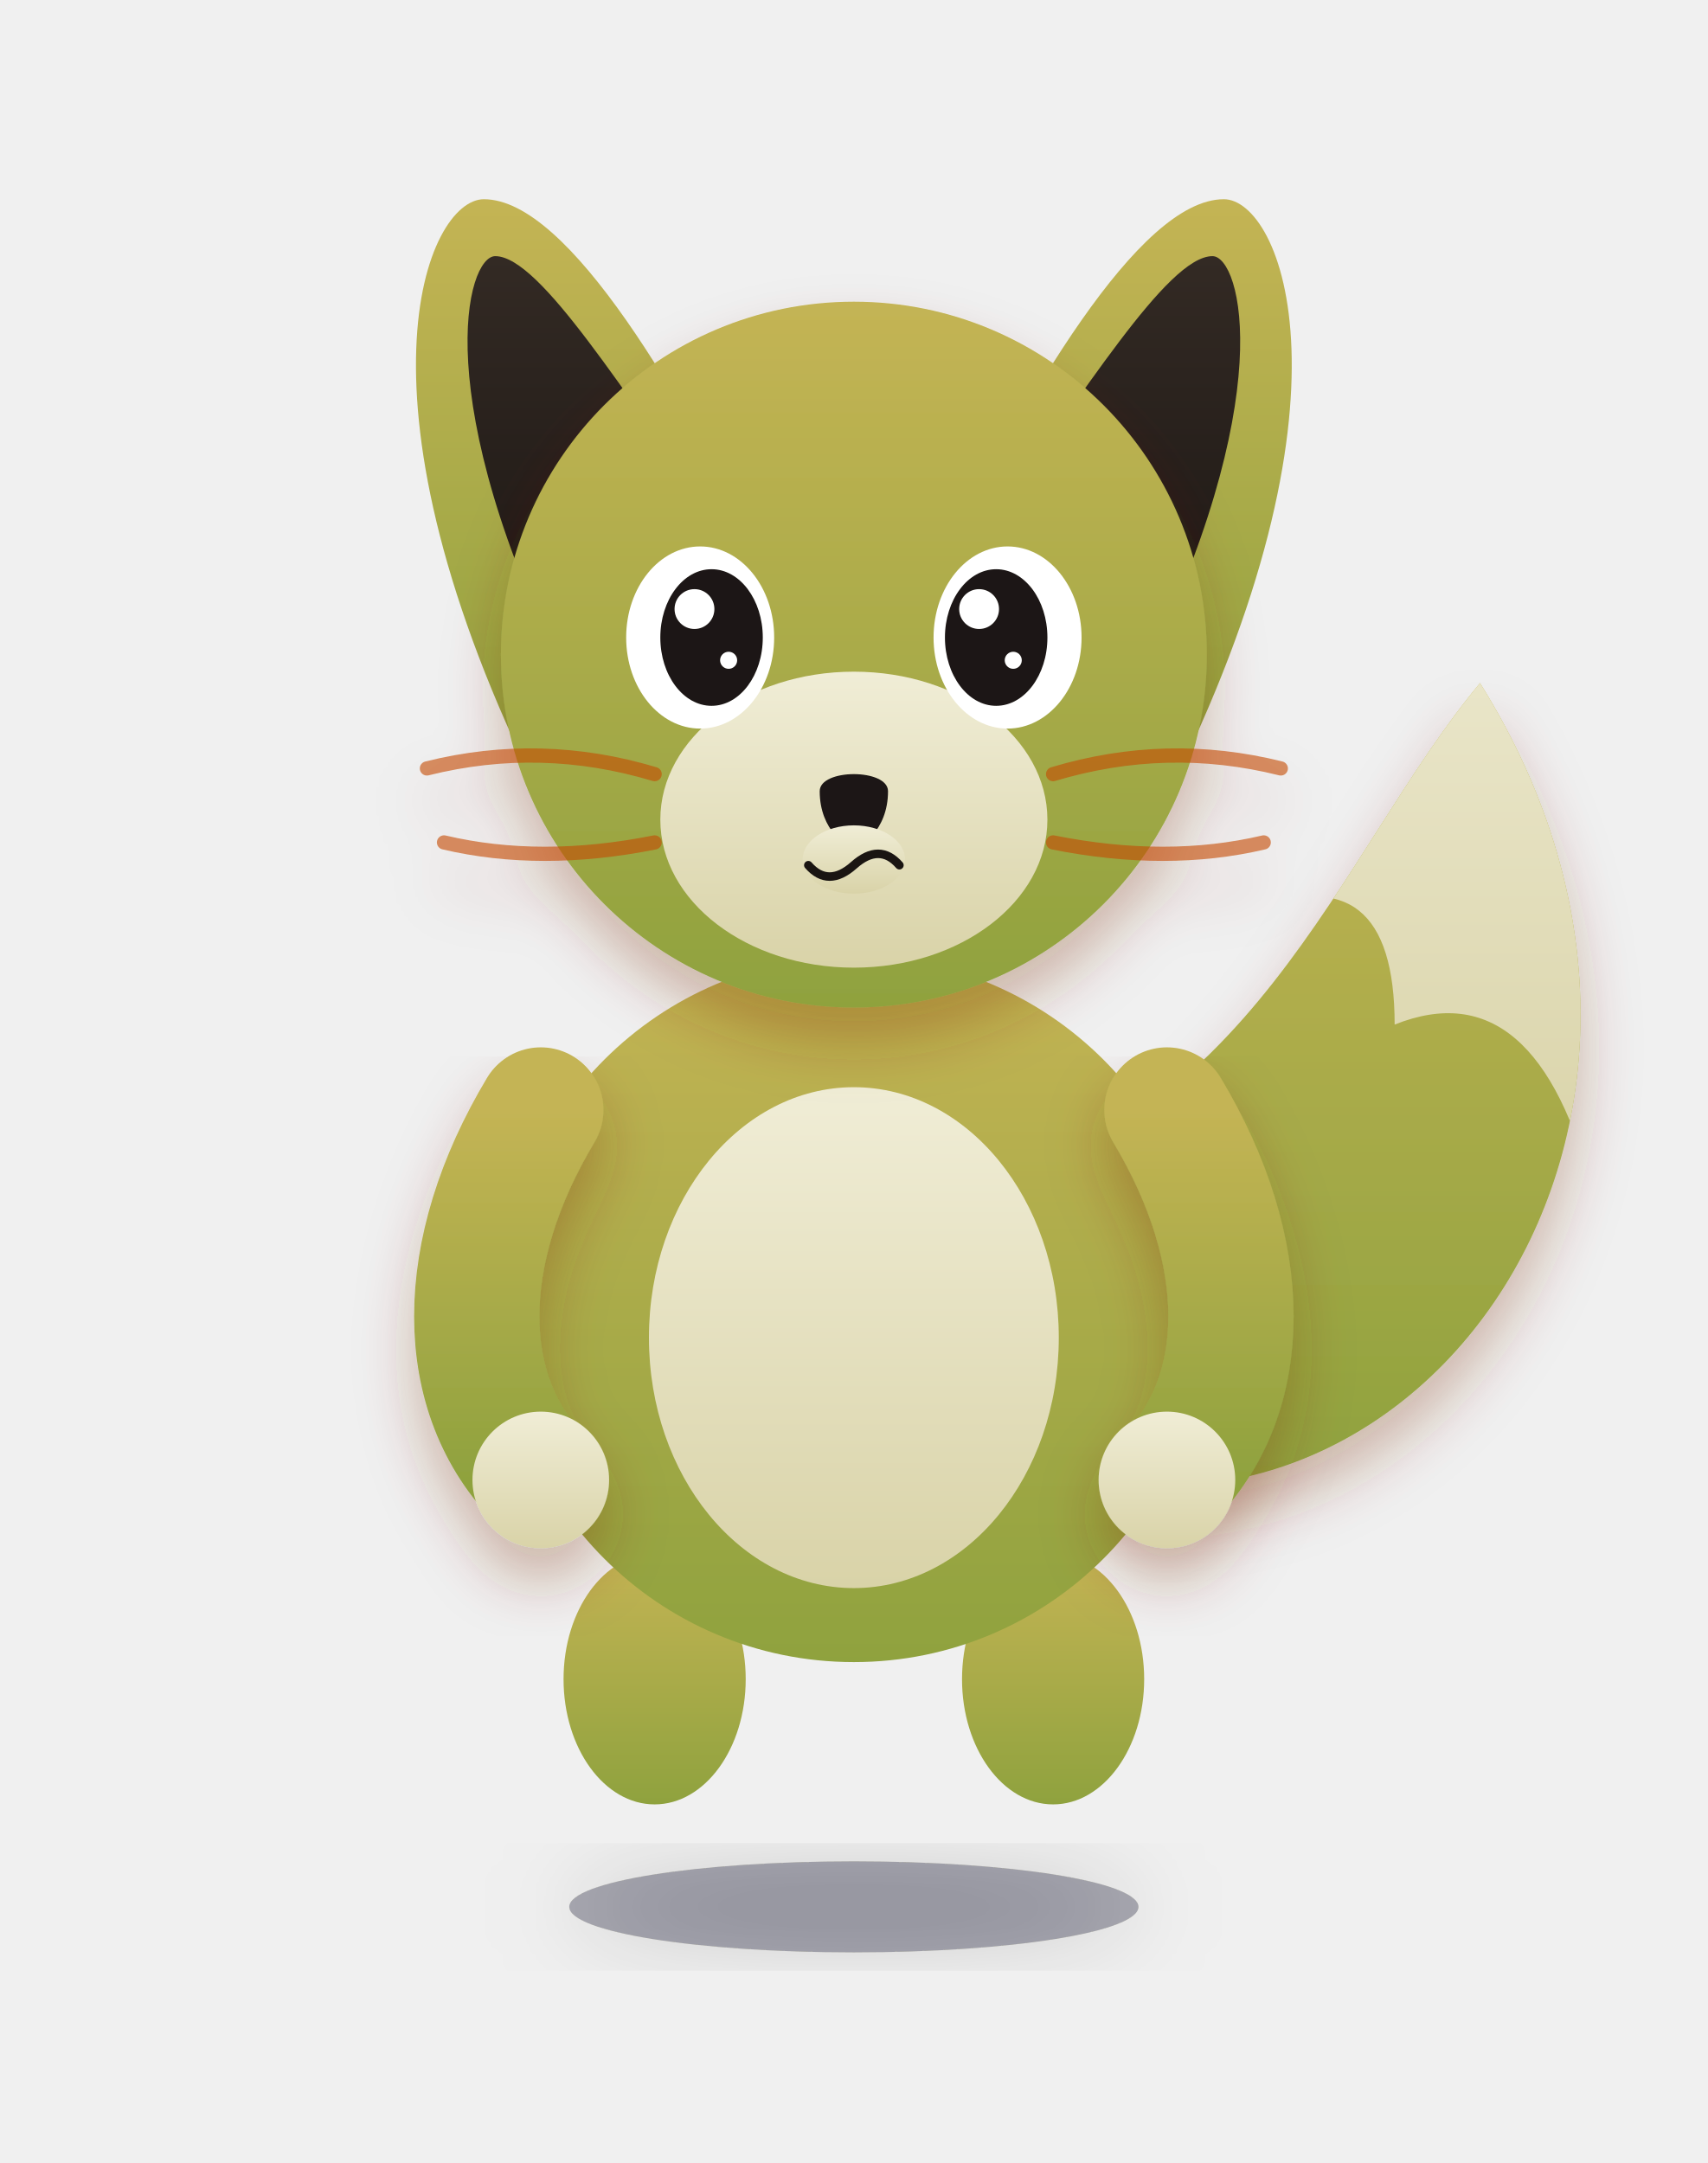
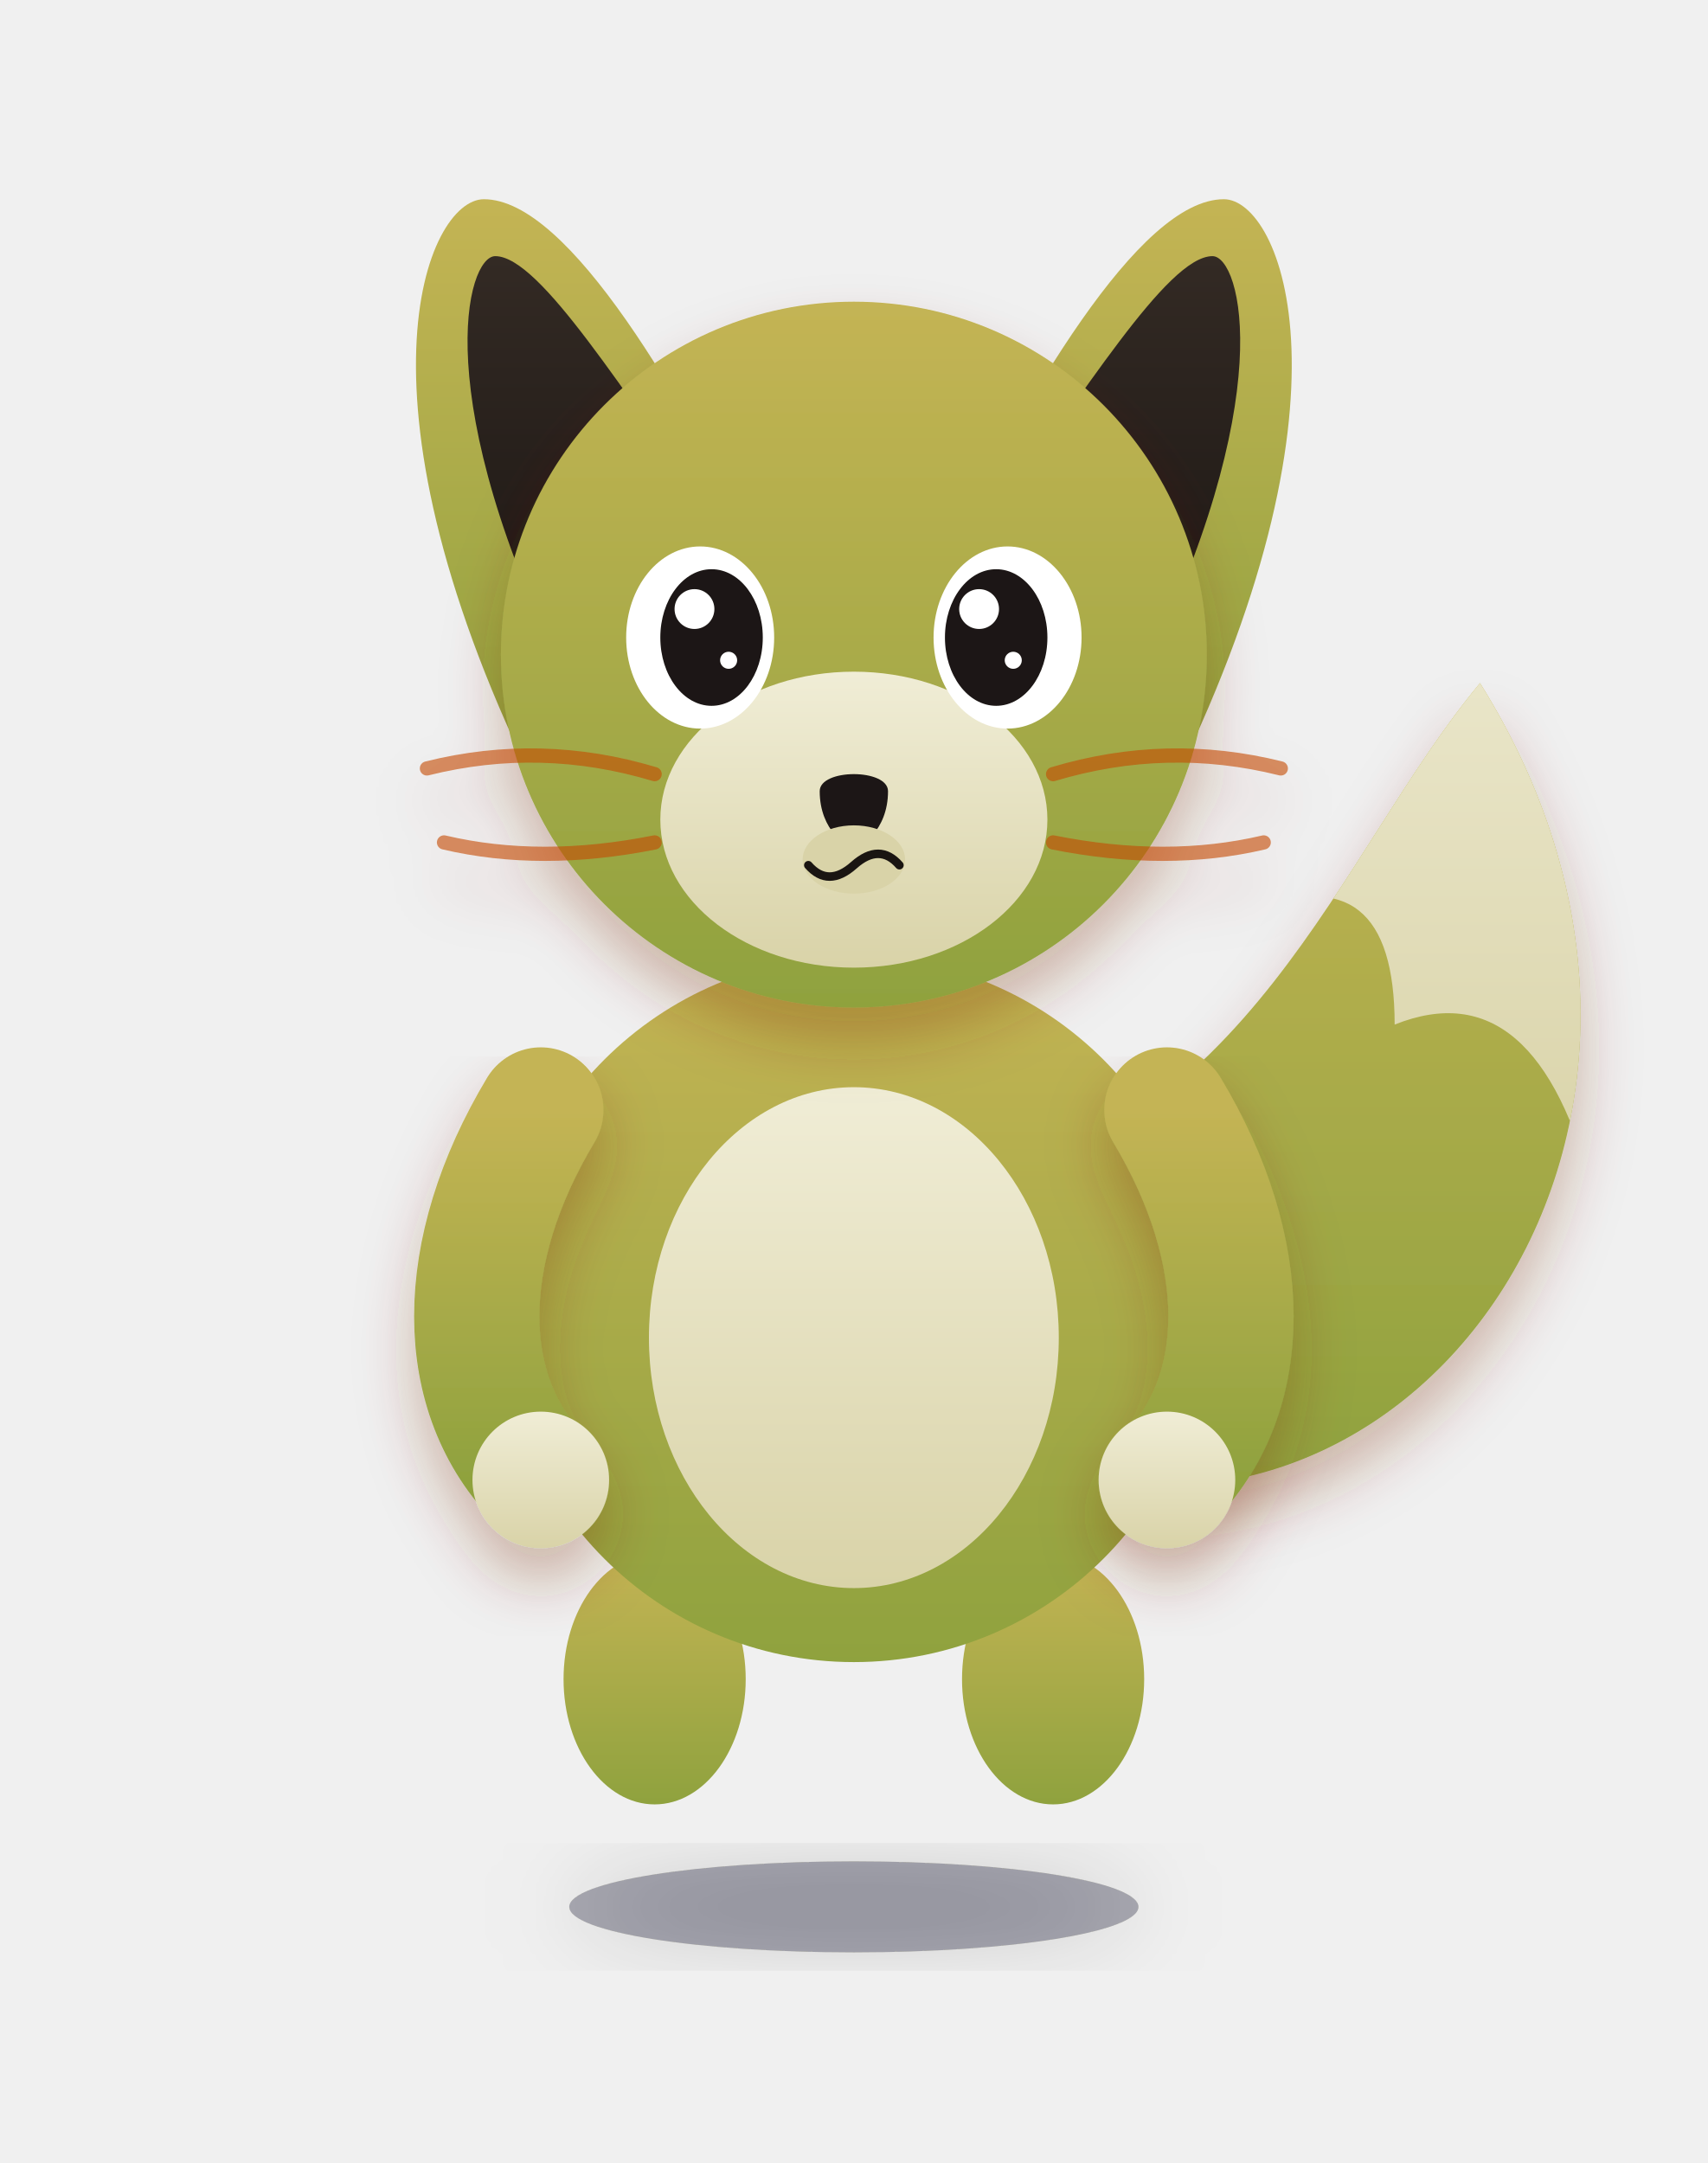
<svg xmlns="http://www.w3.org/2000/svg" viewBox="0 0 300 380" width="180" height="228" role="img">
  <defs>
    <linearGradient id="furGrad-adult-sick" x1="0%" y1="0%" x2="0%" y2="100%">
      <stop offset="0%" stop-color="#C4B454" />
      <stop offset="100%" stop-color="#8FA23E" />
    </linearGradient>
    <linearGradient id="bellyGrad-adult-sick" x1="0%" y1="0%" x2="0%" y2="100%">
      <stop offset="0%" stop-color="#F0EDD6" />
      <stop offset="100%" stop-color="#D9D3A8" />
    </linearGradient>
    <linearGradient id="earDark-adult-sick" x1="0%" y1="0%" x2="0%" y2="100%">
      <stop offset="0%" stop-color="#332A24" />
      <stop offset="100%" stop-color="#1A1512" />
    </linearGradient>
    <filter id="softShadow-adult-sick" x="-20%" y="-20%" width="140%" height="140%">
      <feDropShadow dx="0" dy="6" stdDeviation="5" flood-color="#7A2D00" flood-opacity="0.3" />
    </filter>
    <filter id="groundShadow-adult-sick" x="-20%" y="-20%" width="140%" height="140%">
      <feDropShadow dx="0" dy="0" stdDeviation="8" flood-color="#000000" flood-opacity="0.5" />
    </filter>
    <path id="tailShapeAdult-adult-sick" d="M 175 255 C 245 285, 310 200, 260 120 C 235 150, 220 200, 165 210 Z" />
    <clipPath id="tailClipAdult-adult-sick">
      <use href="#tailShapeAdult-adult-sick" />
    </clipPath>
  </defs>
  <ellipse cx="150" cy="335" rx="50" ry="8" fill="#111115" fill-opacity="0.3" filter="url(#groundShadow-adult-sick)" />
  <g filter="url(#softShadow-adult-sick)">
    <use href="#tailShapeAdult-adult-sick" fill="url(#furGrad-adult-sick)" />
    <path d="M 205 120 Q 225 135 220 160 Q 245 150 245 180 Q 270 170 280 210 L 330 210 L 330 80 L 205 80 Z" fill="url(#bellyGrad-adult-sick)" clip-path="url(#tailClipAdult-adult-sick)" />
  </g>
  <g>
    <path d="M 95 140 C 60 70, 75 35, 85 35 C 100 35, 120 70, 135 100 Z" fill="url(#furGrad-adult-sick)" />
    <path d="M 100 120 C 75 70, 82 45, 87 45 C 95 45, 110 70, 125 90 Z" fill="url(#earDark-adult-sick)" />
    <path d="M 205 140 C 240 70, 225 35, 215 35 C 200 35, 180 70, 165 100 Z" fill="url(#furGrad-adult-sick)" />
    <path d="M 200 120 C 225 70, 218 45, 213 45 C 205 45, 190 70, 175 90 Z" fill="url(#earDark-adult-sick)" />
  </g>
  <g>
    <ellipse cx="115" cy="295" rx="16" ry="22" fill="url(#furGrad-adult-sick)" />
    <ellipse cx="185" cy="295" rx="16" ry="22" fill="url(#furGrad-adult-sick)" />
  </g>
  <g>
    <circle cx="150" cy="230" r="62" fill="url(#furGrad-adult-sick)" />
    <ellipse cx="150" cy="235" rx="36" ry="44" fill="url(#bellyGrad-adult-sick)" />
  </g>
  <g filter="url(#softShadow-adult-sick)">
    <path d="M 95 195 C 80 220, 80 245, 95 260" fill="none" stroke="url(#furGrad-adult-sick)" stroke-width="22" stroke-linecap="round" />
    <circle cx="95" cy="260" r="12" fill="url(#bellyGrad-adult-sick)" />
    <path d="M 205 195 C 220 220, 220 245, 205 260" fill="none" stroke="url(#furGrad-adult-sick)" stroke-width="22" stroke-linecap="round" />
    <circle cx="205" cy="260" r="12" fill="url(#bellyGrad-adult-sick)" />
  </g>
  <g filter="url(#softShadow-adult-sick)">
    <circle cx="150" cy="115" r="62" fill="url(#furGrad-adult-sick)" />
    <path d="M 115 136 Q 95 130 75 135" fill="none" stroke="#C44A00" stroke-width="2.5" stroke-linecap="round" opacity="0.6" />
    <path d="M 115 148 Q 95 152 78 148" fill="none" stroke="#C44A00" stroke-width="2.5" stroke-linecap="round" opacity="0.6" />
    <path d="M 185 136 Q 205 130 225 135" fill="none" stroke="#C44A00" stroke-width="2.5" stroke-linecap="round" opacity="0.6" />
    <path d="M 185 148 Q 205 152 222 148" fill="none" stroke="#C44A00" stroke-width="2.5" stroke-linecap="round" opacity="0.6" />
    <ellipse cx="150" cy="144" rx="34" ry="26" fill="url(#bellyGrad-adult-sick)" />
    <path d="M 144 139 C 144 135, 156 135, 156 139 C 156 146, 151 149, 150 149 C 149 149, 144 146, 144 139 Z" fill="#1A1512" />
    <path d="M 150 149 L 150 152" fill="none" stroke="#1A1512" stroke-width="2" stroke-linecap="round" />
    <path d="M 143 151 Q 146.5 155 150 152 Q 153.5 155 157 151" fill="none" stroke="#1A1512" stroke-width="2" stroke-linecap="round" />
    <g>
      <ellipse cx="123" cy="112" rx="13" ry="16" fill="#FFFFFF" />
      <ellipse cx="125" cy="112" rx="9" ry="12" fill="#1A1512" />
      <circle cx="122" cy="107" r="3.5" fill="#FFFFFF" />
      <circle cx="128" cy="116" r="1.5" fill="#FFFFFF" />
      <ellipse cx="177" cy="112" rx="13" ry="16" fill="#FFFFFF" />
      <ellipse cx="175" cy="112" rx="9" ry="12" fill="#1A1512" />
      <circle cx="172" cy="107" r="3.5" fill="#FFFFFF" />
      <circle cx="178" cy="116" r="1.5" fill="#FFFFFF" />
    </g>
  </g>
-   <ellipse cx="150" cy="151" rx="9" ry="6" fill="url(#bellyGrad-adult-sick)" />
+   <ellipse cx="150" cy="151" rx="9" ry="6" fill="#D9D3A8" />
  <path d="M 142 152 Q 145.5 156 150 152 Q 154.5 148 158 152" stroke="#1A1512" stroke-width="1.5" fill="none" stroke-linecap="round" />
</svg>
